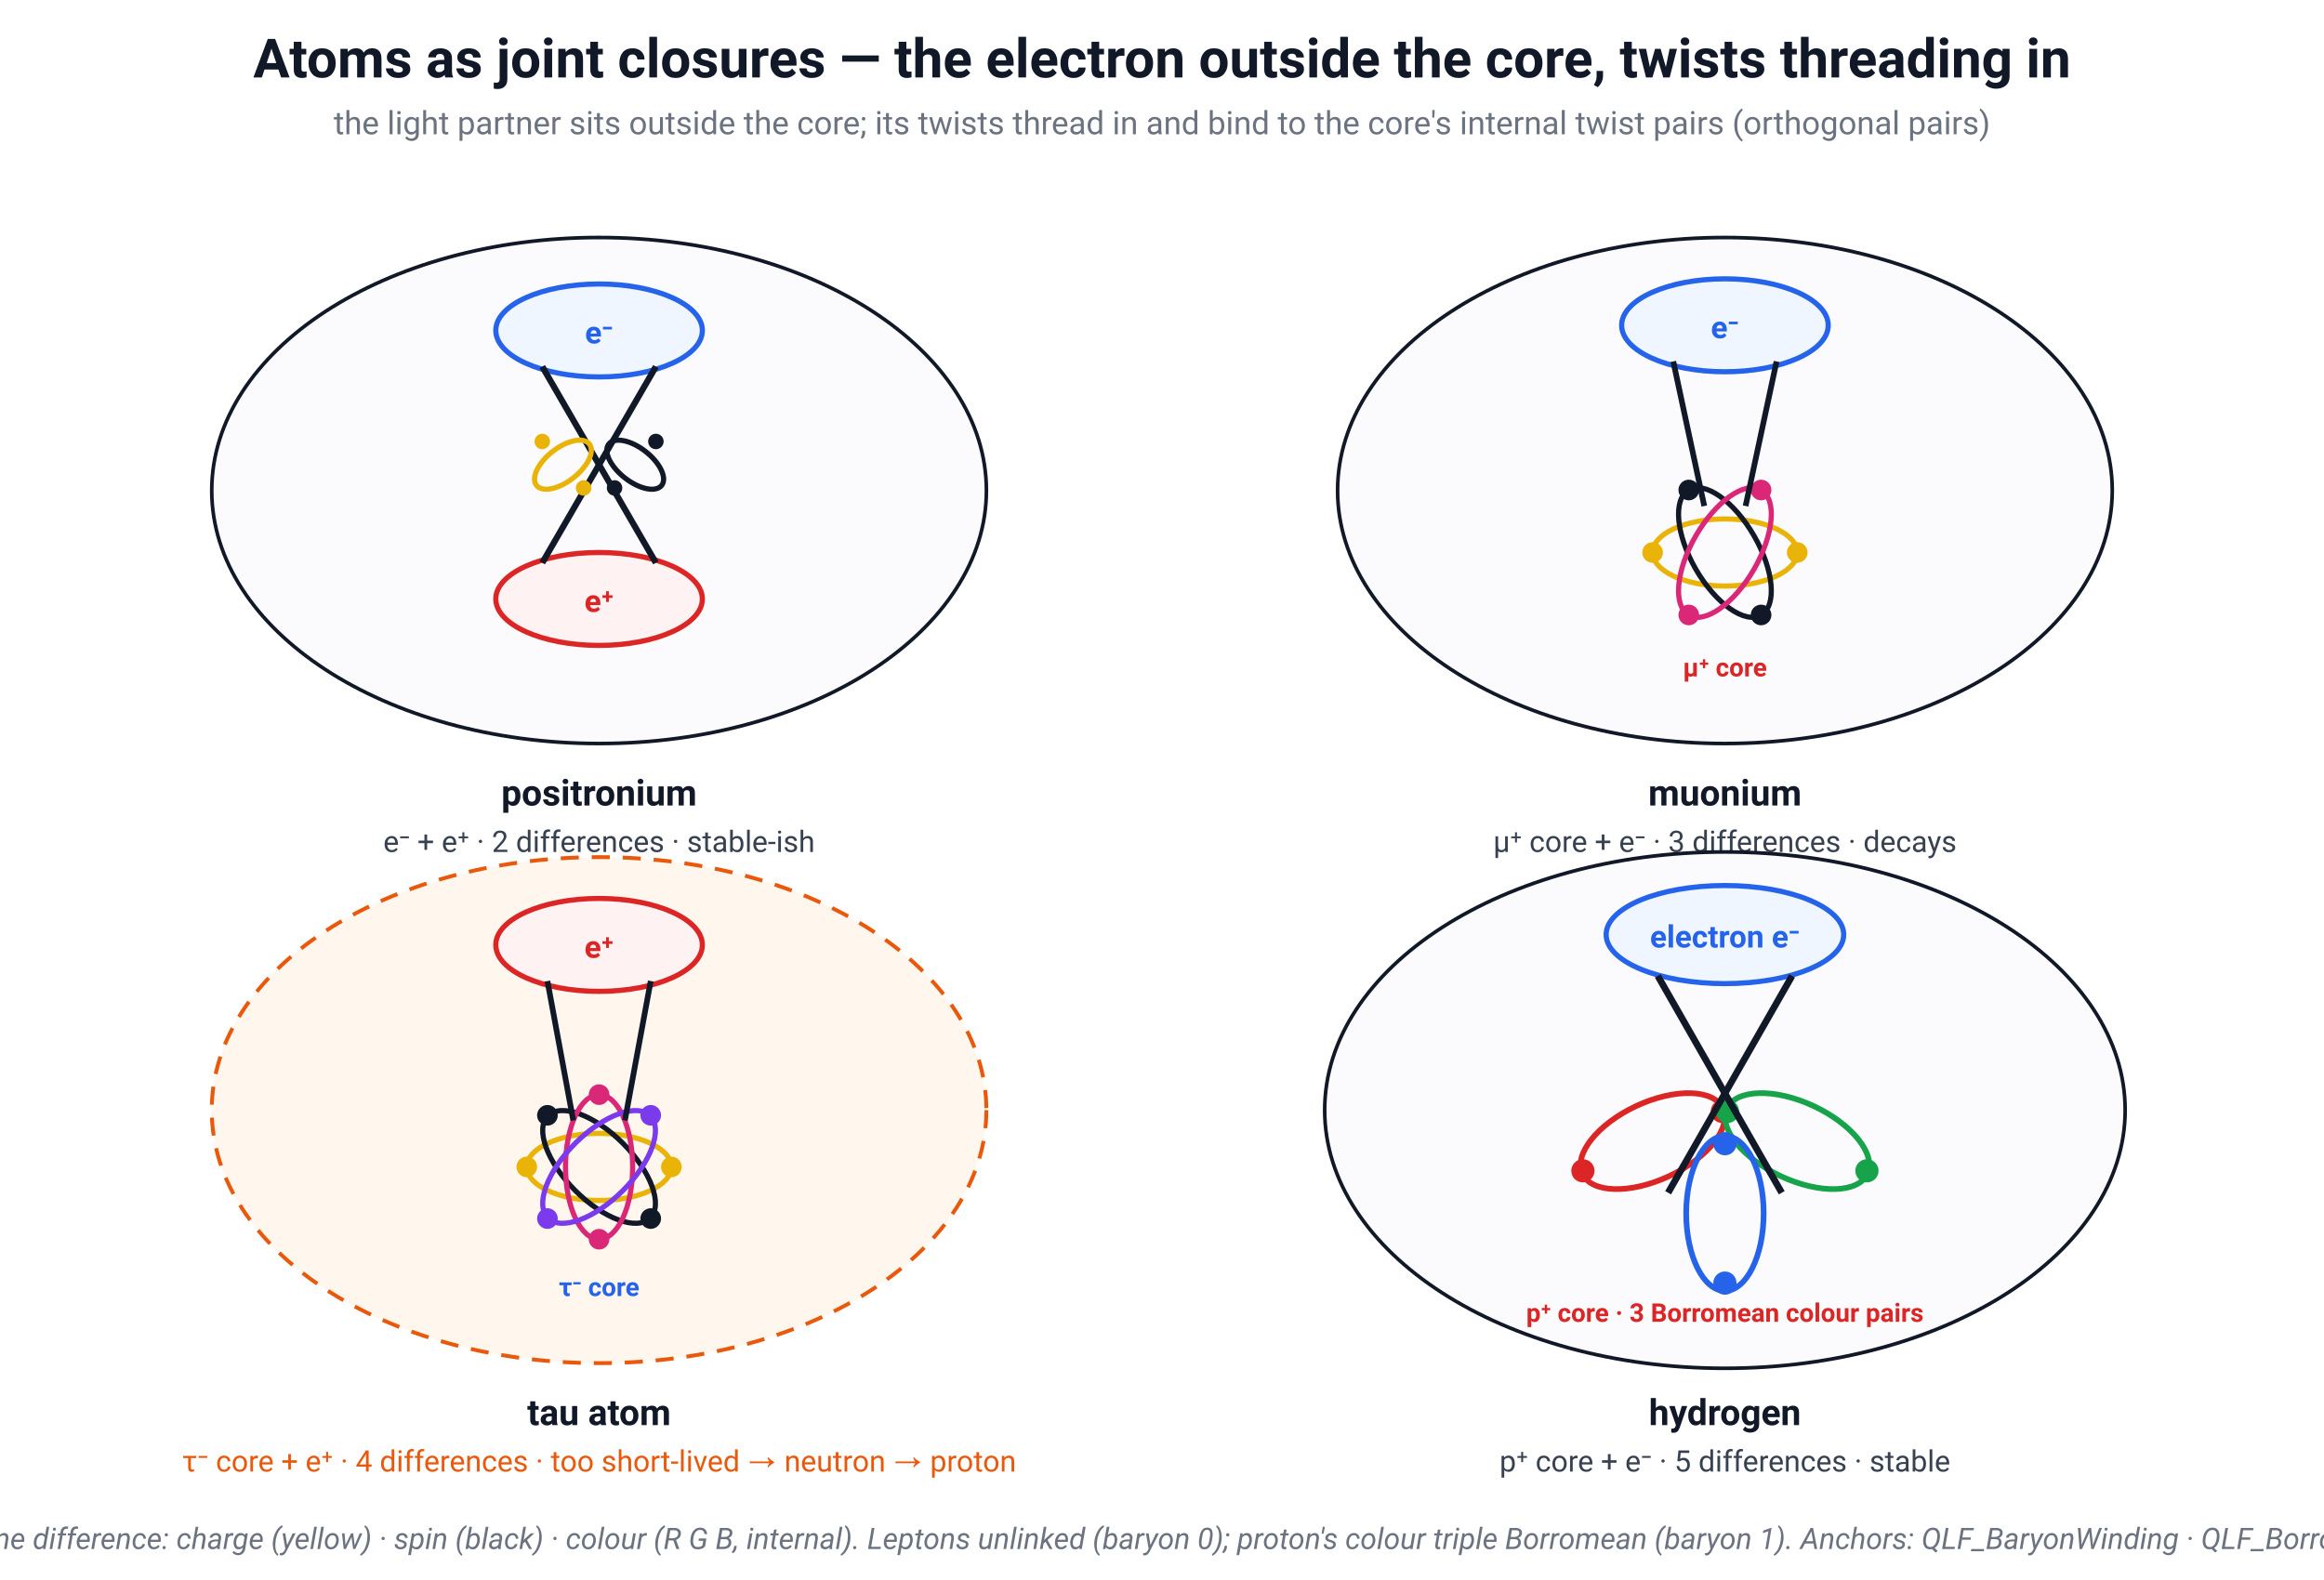
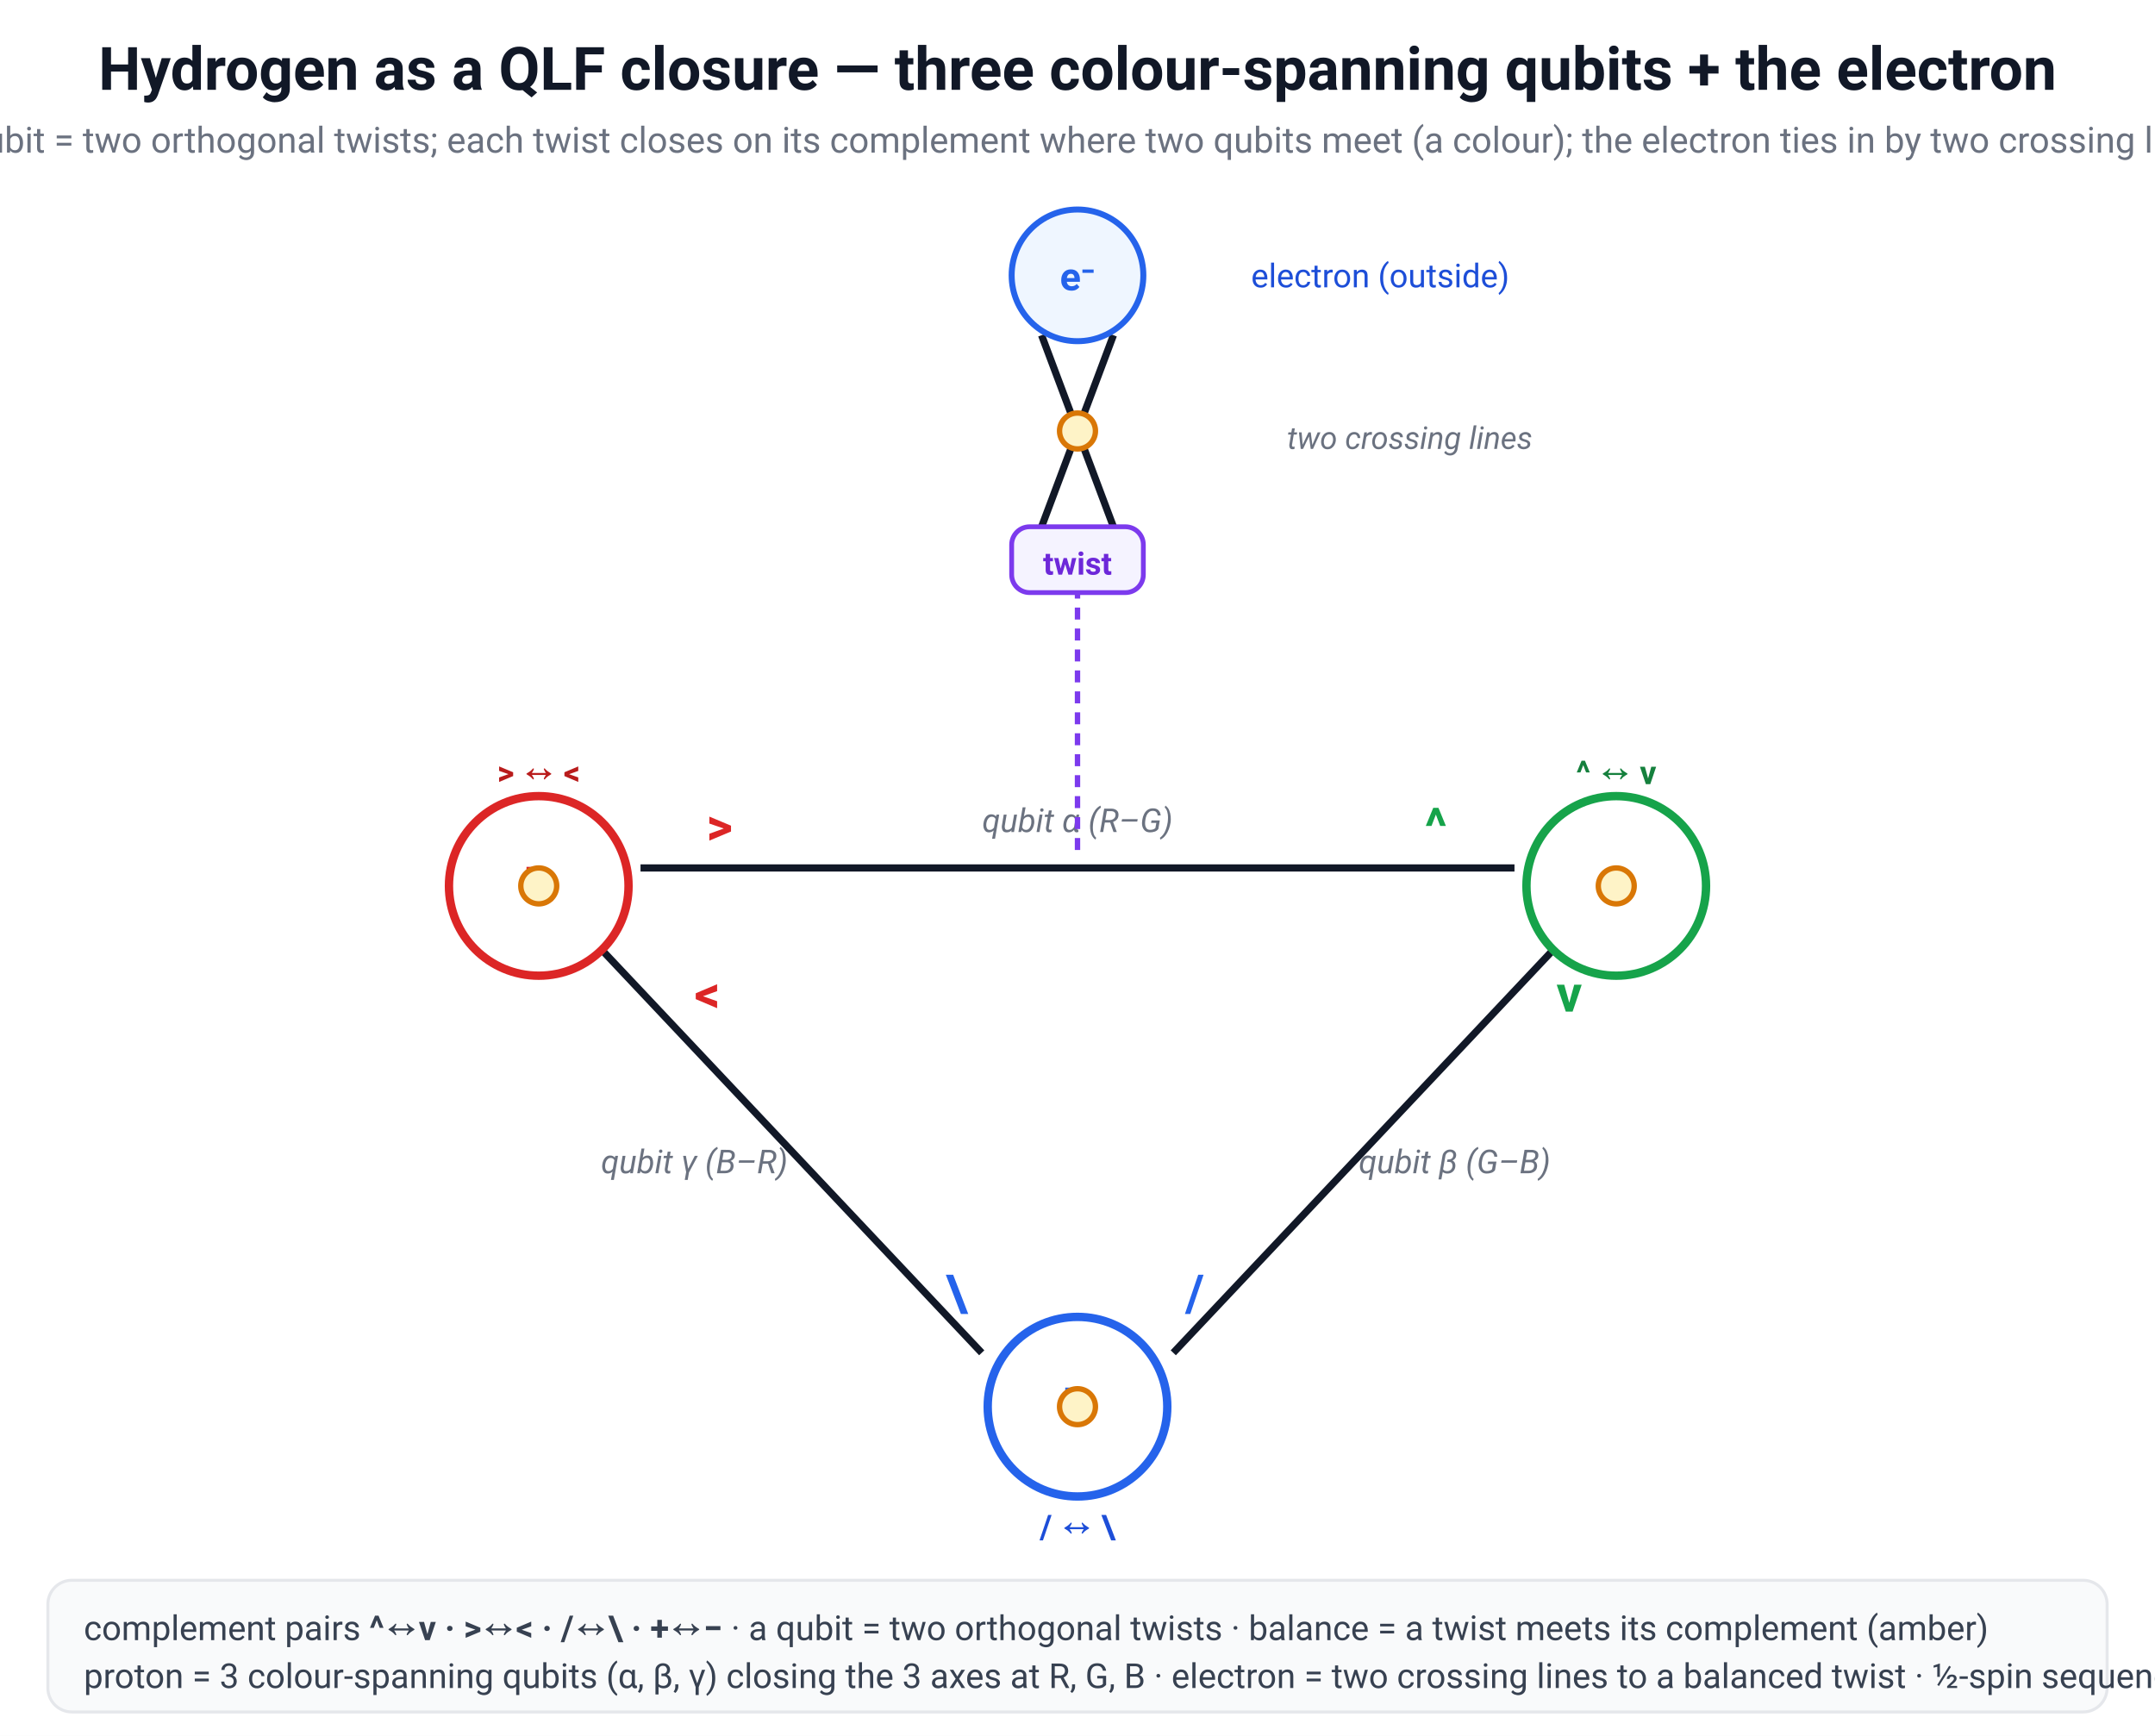
- <svg xmlns="http://www.w3.org/2000/svg" viewBox="0 0 900 612" font-family="ui-sans-serif, system-ui, 'Segoe UI', Roboto, Helvetica, Arial, sans-serif">
-   <rect width="900" height="612" fill="#ffffff" />
-   <text x="450" y="30" text-anchor="middle" font-size="21" font-weight="700" fill="#111827">Atoms as joint closures — the electron outside the core, twists threading in</text>
-   <text x="450" y="52" text-anchor="middle" font-size="12.5" fill="#6b7280">the light partner sits outside the core; its twists thread in and bind to the core's internal twist pairs (orthogonal pairs)</text>
+ <svg xmlns="http://www.w3.org/2000/svg" viewBox="0 0 720 580" font-family="ui-sans-serif, system-ui, 'Segoe UI', Roboto, Helvetica, Arial, sans-serif">
+   <rect width="720" height="580" fill="#ffffff" />
+   <text x="360" y="30" text-anchor="middle" font-size="20" font-weight="700" fill="#111827">Hydrogen as a QLF closure — three colour-spanning qubits + the electron</text>
+   <text x="360" y="51" text-anchor="middle" font-size="12" fill="#6b7280">a qubit = two orthogonal twists; each twist closes on its complement where two qubits meet (a colour); the electron ties in by two crossing lines</text>
+   <g stroke="#111827" stroke-width="2.4">
+     <line x1="214" y1="290" x2="506" y2="290" />
+     <line x1="524" y1="312" x2="392" y2="452" />
+     <line x1="328" y1="452" x2="196" y2="312" />
+   </g>
+   <text x="360" y="278" text-anchor="middle" font-size="11" font-style="italic" fill="#6b7280">qubit α  (R–G)</text>
+   <text x="486" y="392" text-anchor="middle" font-size="11" font-style="italic" fill="#6b7280">qubit β  (G–B)</text>
+   <text x="232" y="392" text-anchor="middle" font-size="11" font-style="italic" fill="#6b7280">qubit γ  (B–R)</text>
+   <g font-size="17" font-weight="700">
+     <text x="236" y="282" fill="#dc2626">&gt;</text>
+     <text x="476" y="282" fill="#16a34a">^</text>
+     <text x="520" y="338" fill="#16a34a">v</text>
+     <text x="396" y="438" fill="#2563eb">/</text>
+     <text x="316" y="438" fill="#2563eb">\</text>
+     <text x="232" y="338" fill="#dc2626">&lt;</text>
+   </g>
+   <circle cx="180" cy="296" r="30" fill="#fff" stroke="#dc2626" stroke-width="2.8" />
+   <text x="180" y="301" text-anchor="middle" font-size="16" font-weight="700" fill="#dc2626">R</text>
+   <text x="180" y="262" text-anchor="middle" font-size="11" font-weight="700" fill="#b91c1c">&gt; ↔ &lt;</text>
+   <circle cx="540" cy="296" r="30" fill="#fff" stroke="#16a34a" stroke-width="2.8" />
+   <text x="540" y="301" text-anchor="middle" font-size="16" font-weight="700" fill="#16a34a">G</text>
+   <text x="540" y="262" text-anchor="middle" font-size="11" font-weight="700" fill="#15803d">^ ↔ v</text>
+   <circle cx="360" cy="470" r="30" fill="#fff" stroke="#2563eb" stroke-width="2.8" />
+   <text x="360" y="475" text-anchor="middle" font-size="16" font-weight="700" fill="#2563eb">B</text>
+   <text x="360" y="514" text-anchor="middle" font-size="11" font-weight="700" fill="#1d4ed8">/ ↔ \</text>
  <g>
-     <ellipse cx="232" cy="190" rx="150" ry="98" fill="#fbfbfd" stroke="#111827" stroke-width="1.4" />
-     <ellipse cx="232" cy="128" rx="40" ry="18" fill="#eff6ff" stroke="#2563eb" stroke-width="2" />
-     <text x="232" y="133" text-anchor="middle" font-size="12" font-weight="700" fill="#2563eb">e⁻</text>
-     <ellipse cx="232" cy="232" rx="40" ry="18" fill="#fef2f2" stroke="#dc2626" stroke-width="2" />
-     <text x="232" y="237" text-anchor="middle" font-size="12" font-weight="700" fill="#dc2626">e⁺</text>
-     <line x1="210" y1="142" x2="254" y2="218" stroke="#111827" stroke-width="2.4" />
-     <line x1="254" y1="142" x2="210" y2="218" stroke="#111827" stroke-width="2.4" />
-     <ellipse cx="218" cy="180" rx="13" ry="6.5" fill="none" stroke="#eab308" stroke-width="2" transform="rotate(-38 218 180)" />
-     <circle cx="210" cy="171" r="3" fill="#eab308" />
-     <circle cx="226" cy="189" r="3" fill="#eab308" />
-     <ellipse cx="246" cy="180" rx="13" ry="6.5" fill="none" stroke="#111827" stroke-width="2" transform="rotate(38 246 180)" />
-     <circle cx="254" cy="171" r="3" fill="#111827" />
-     <circle cx="238" cy="189" r="3" fill="#111827" />
-     <text x="232" y="312" text-anchor="middle" font-size="14" font-weight="700" fill="#111827">positronium</text>
-     <text x="232" y="330" text-anchor="middle" font-size="11.5" fill="#374151">e⁻ + e⁺ · 2 differences · stable-ish</text>
+     <circle cx="180" cy="296" r="6" fill="#fef3c7" stroke="#d97706" stroke-width="1.8" />
+     <circle cx="540" cy="296" r="6" fill="#fef3c7" stroke="#d97706" stroke-width="1.8" />
+     <circle cx="360" cy="470" r="6" fill="#fef3c7" stroke="#d97706" stroke-width="1.8" />
  </g>
-   <g>
-     <ellipse cx="668" cy="190" rx="150" ry="98" fill="#fbfbfd" stroke="#111827" stroke-width="1.4" />
-     <ellipse cx="668" cy="126" rx="40" ry="18" fill="#eff6ff" stroke="#2563eb" stroke-width="2" />
-     <text x="668" y="131" text-anchor="middle" font-size="12" font-weight="700" fill="#2563eb">e⁻</text>
-     <ellipse cx="668" cy="214" rx="28" ry="13" fill="none" stroke="#eab308" stroke-width="2" />
-     <circle cx="696" cy="214" r="4" fill="#eab308" />
-     <circle cx="640" cy="214" r="4" fill="#eab308" />
-     <ellipse cx="668" cy="214" rx="28" ry="13" fill="none" stroke="#111827" stroke-width="2" transform="rotate(60 668 214)" />
-     <circle cx="682" cy="238.2" r="4" fill="#111827" />
-     <circle cx="654" cy="189.8" r="4" fill="#111827" />
-     <ellipse cx="668" cy="214" rx="28" ry="13" fill="none" stroke="#db2777" stroke-width="2" transform="rotate(120 668 214)" />
-     <circle cx="654" cy="238.2" r="4" fill="#db2777" />
-     <circle cx="682" cy="189.8" r="4" fill="#db2777" />
-     <text x="668" y="262" text-anchor="middle" font-size="10" font-weight="700" fill="#dc2626">μ⁺ core</text>
-     <line x1="648" y1="140" x2="660" y2="196" stroke="#111827" stroke-width="2.2" />
-     <line x1="688" y1="140" x2="676" y2="196" stroke="#111827" stroke-width="2.2" />
-     <text x="668" y="312" text-anchor="middle" font-size="14" font-weight="700" fill="#111827">muonium</text>
-     <text x="668" y="330" text-anchor="middle" font-size="11.5" fill="#374151">μ⁺ core + e⁻ · 3 differences · decays</text>
-   </g>
-   <g>
-     <ellipse cx="232" cy="430" rx="150" ry="98" fill="#fff7ed" stroke="#ea580c" stroke-width="1.5" stroke-dasharray="7 5" />
-     <ellipse cx="232" cy="366" rx="40" ry="18" fill="#fef2f2" stroke="#dc2626" stroke-width="2" />
-     <text x="232" y="371" text-anchor="middle" font-size="12" font-weight="700" fill="#dc2626">e⁺</text>
-     <ellipse cx="232" cy="452" rx="28" ry="13" fill="none" stroke="#eab308" stroke-width="2" />
-     <circle cx="260" cy="452" r="4" fill="#eab308" />
-     <circle cx="204" cy="452" r="4" fill="#eab308" />
-     <ellipse cx="232" cy="452" rx="28" ry="13" fill="none" stroke="#111827" stroke-width="2" transform="rotate(45 232 452)" />
-     <circle cx="252" cy="472" r="4" fill="#111827" />
-     <circle cx="212" cy="432" r="4" fill="#111827" />
-     <ellipse cx="232" cy="452" rx="28" ry="13" fill="none" stroke="#db2777" stroke-width="2" transform="rotate(90 232 452)" />
-     <circle cx="232" cy="480" r="4" fill="#db2777" />
-     <circle cx="232" cy="424" r="4" fill="#db2777" />
-     <ellipse cx="232" cy="452" rx="28" ry="13" fill="none" stroke="#7c3aed" stroke-width="2" transform="rotate(135 232 452)" />
-     <circle cx="212" cy="472" r="4" fill="#7c3aed" />
-     <circle cx="252" cy="432" r="4" fill="#7c3aed" />
-     <text x="232" y="502" text-anchor="middle" font-size="10" font-weight="700" fill="#2563eb">τ⁻ core</text>
-     <line x1="212" y1="380" x2="222" y2="434" stroke="#111827" stroke-width="2.2" />
-     <line x1="252" y1="380" x2="242" y2="434" stroke="#111827" stroke-width="2.2" />
-     <text x="232" y="552" text-anchor="middle" font-size="14" font-weight="700" fill="#111827">tau atom</text>
-     <text x="232" y="570" text-anchor="middle" font-size="11.5" fill="#ea580c">τ⁻ core + e⁺ · 4 differences · too short-lived → neutron → proton</text>
-   </g>
-   <g>
-     <ellipse cx="668" cy="430" rx="155" ry="100" fill="#fbfbfd" stroke="#111827" stroke-width="1.4" />
-     <ellipse cx="668" cy="362" rx="46" ry="19" fill="#eff6ff" stroke="#2563eb" stroke-width="2" />
-     <text x="668" y="367" text-anchor="middle" font-size="12" font-weight="700" fill="#2563eb">electron e⁻</text>
-     <ellipse cx="640" cy="442" rx="30" ry="15" fill="none" stroke="#dc2626" stroke-width="2.2" transform="rotate(-25 640 442)" />
-     <circle cx="667" cy="430.5" r="4.5" fill="#dc2626" />
-     <circle cx="613" cy="453.5" r="4.5" fill="#dc2626" />
-     <ellipse cx="696" cy="442" rx="30" ry="15" fill="none" stroke="#16a34a" stroke-width="2.2" transform="rotate(25 696 442)" />
-     <circle cx="669" cy="430.5" r="4.5" fill="#16a34a" />
-     <circle cx="723" cy="453.5" r="4.5" fill="#16a34a" />
-     <ellipse cx="668" cy="470" rx="30" ry="15" fill="none" stroke="#2563eb" stroke-width="2.2" transform="rotate(90 668 470)" />
-     <circle cx="668" cy="497" r="4.5" fill="#2563eb" />
-     <circle cx="668" cy="443" r="4.5" fill="#2563eb" />
-     <text x="668" y="512" text-anchor="middle" font-size="10" font-weight="700" fill="#dc2626">p⁺ core · 3 Borromean colour pairs</text>
-     <line x1="642" y1="378" x2="690" y2="462" stroke="#111827" stroke-width="2.6" />
-     <line x1="694" y1="378" x2="646" y2="462" stroke="#111827" stroke-width="2.6" />
-     <text x="668" y="552" text-anchor="middle" font-size="14" font-weight="700" fill="#111827">hydrogen</text>
-     <text x="668" y="570" text-anchor="middle" font-size="11.5" fill="#374151">p⁺ core + e⁻ · 5 differences · stable</text>
-   </g>
-   <rect x="16" y="586" width="868" height="0" fill="none" />
-   <text x="450" y="600" text-anchor="middle" font-size="11.5" font-style="italic" fill="#6b7280">A twist pair (orthogonal pair) = one difference: charge (yellow) · spin (black) · colour (R G B, internal). Leptons unlinked (baryon 0); proton's colour triple Borromean (baryon 1). Anchors: QLF_BaryonWinding · QLF_BorromeanAngles · QLF_Generations.</text>
+   <line x1="348" y1="112" x2="372" y2="176" stroke="#111827" stroke-width="2.4" />
+   <line x1="372" y1="112" x2="348" y2="176" stroke="#111827" stroke-width="2.4" />
+   <circle cx="360" cy="144" r="6" fill="#fef3c7" stroke="#d97706" stroke-width="1.8" />
+   <line x1="360" y1="182" x2="360" y2="284" stroke="#7c3aed" stroke-width="1.8" stroke-dasharray="4 3" />
+   <rect x="338" y="176" width="44" height="22" rx="6" fill="#f5f3ff" stroke="#7c3aed" stroke-width="1.6" />
+   <text x="360" y="192" text-anchor="middle" font-size="10.5" font-weight="700" fill="#6d28d9">twist</text>
+   <circle cx="360" cy="92" r="22" fill="#eff6ff" stroke="#2563eb" stroke-width="2" />
+   <text x="360" y="97" text-anchor="middle" font-size="13" font-weight="700" fill="#2563eb">e⁻</text>
+   <text x="418" y="96" font-size="11" fill="#1d4ed8">electron (outside)</text>
+   <text x="430" y="150" font-size="10.5" font-style="italic" fill="#6b7280">two crossing lines</text>
+   <rect x="16" y="528" width="688" height="44" rx="8" fill="#f9fafb" stroke="#e5e7eb" />
+   <text x="28" y="548" font-size="11.5" fill="#374151">complement pairs <tspan font-weight="700">^↔v · &gt;↔&lt; · /↔\ · +↔−</tspan> · a qubit = two orthogonal twists · balance = a twist meets its complement (amber)</text>
+   <text x="28" y="564" font-size="11.5" fill="#374151">proton = 3 colour-spanning qubits (α, β, γ) closing the 3 axes at R, G, B · electron = two crossing lines to a balanced twist · ½-spin sequences run across the colours</text>
</svg>
